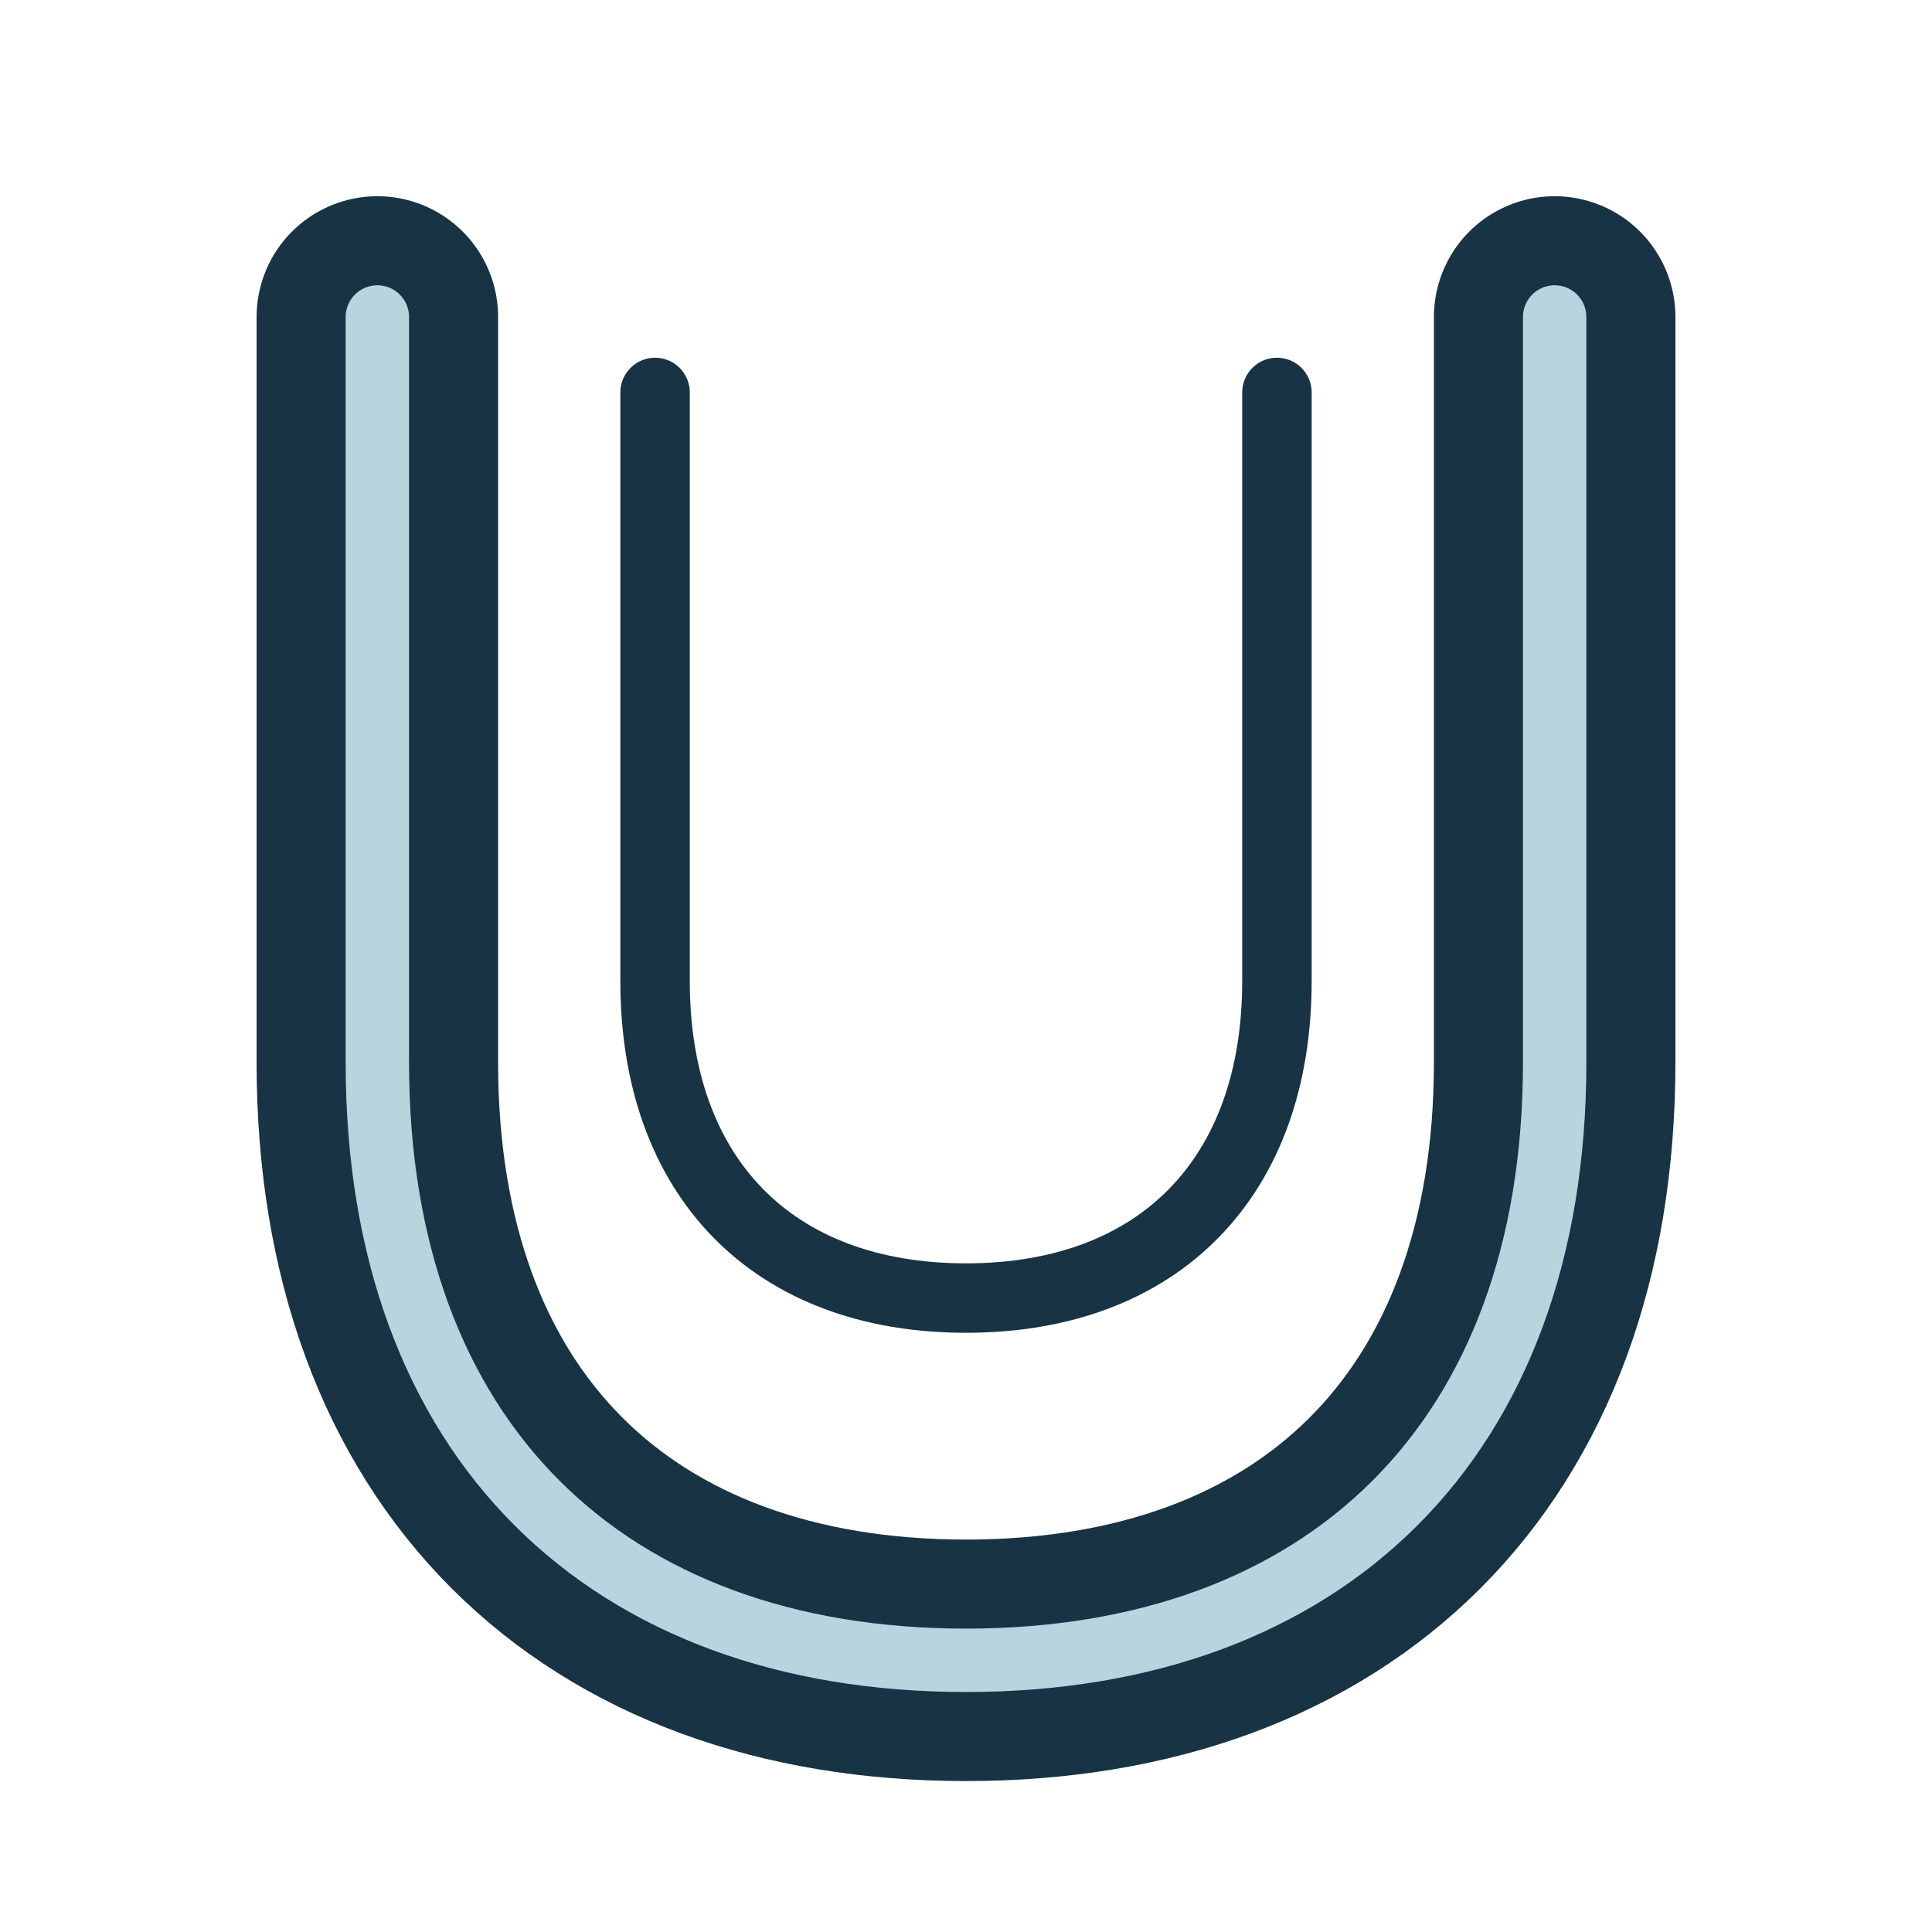
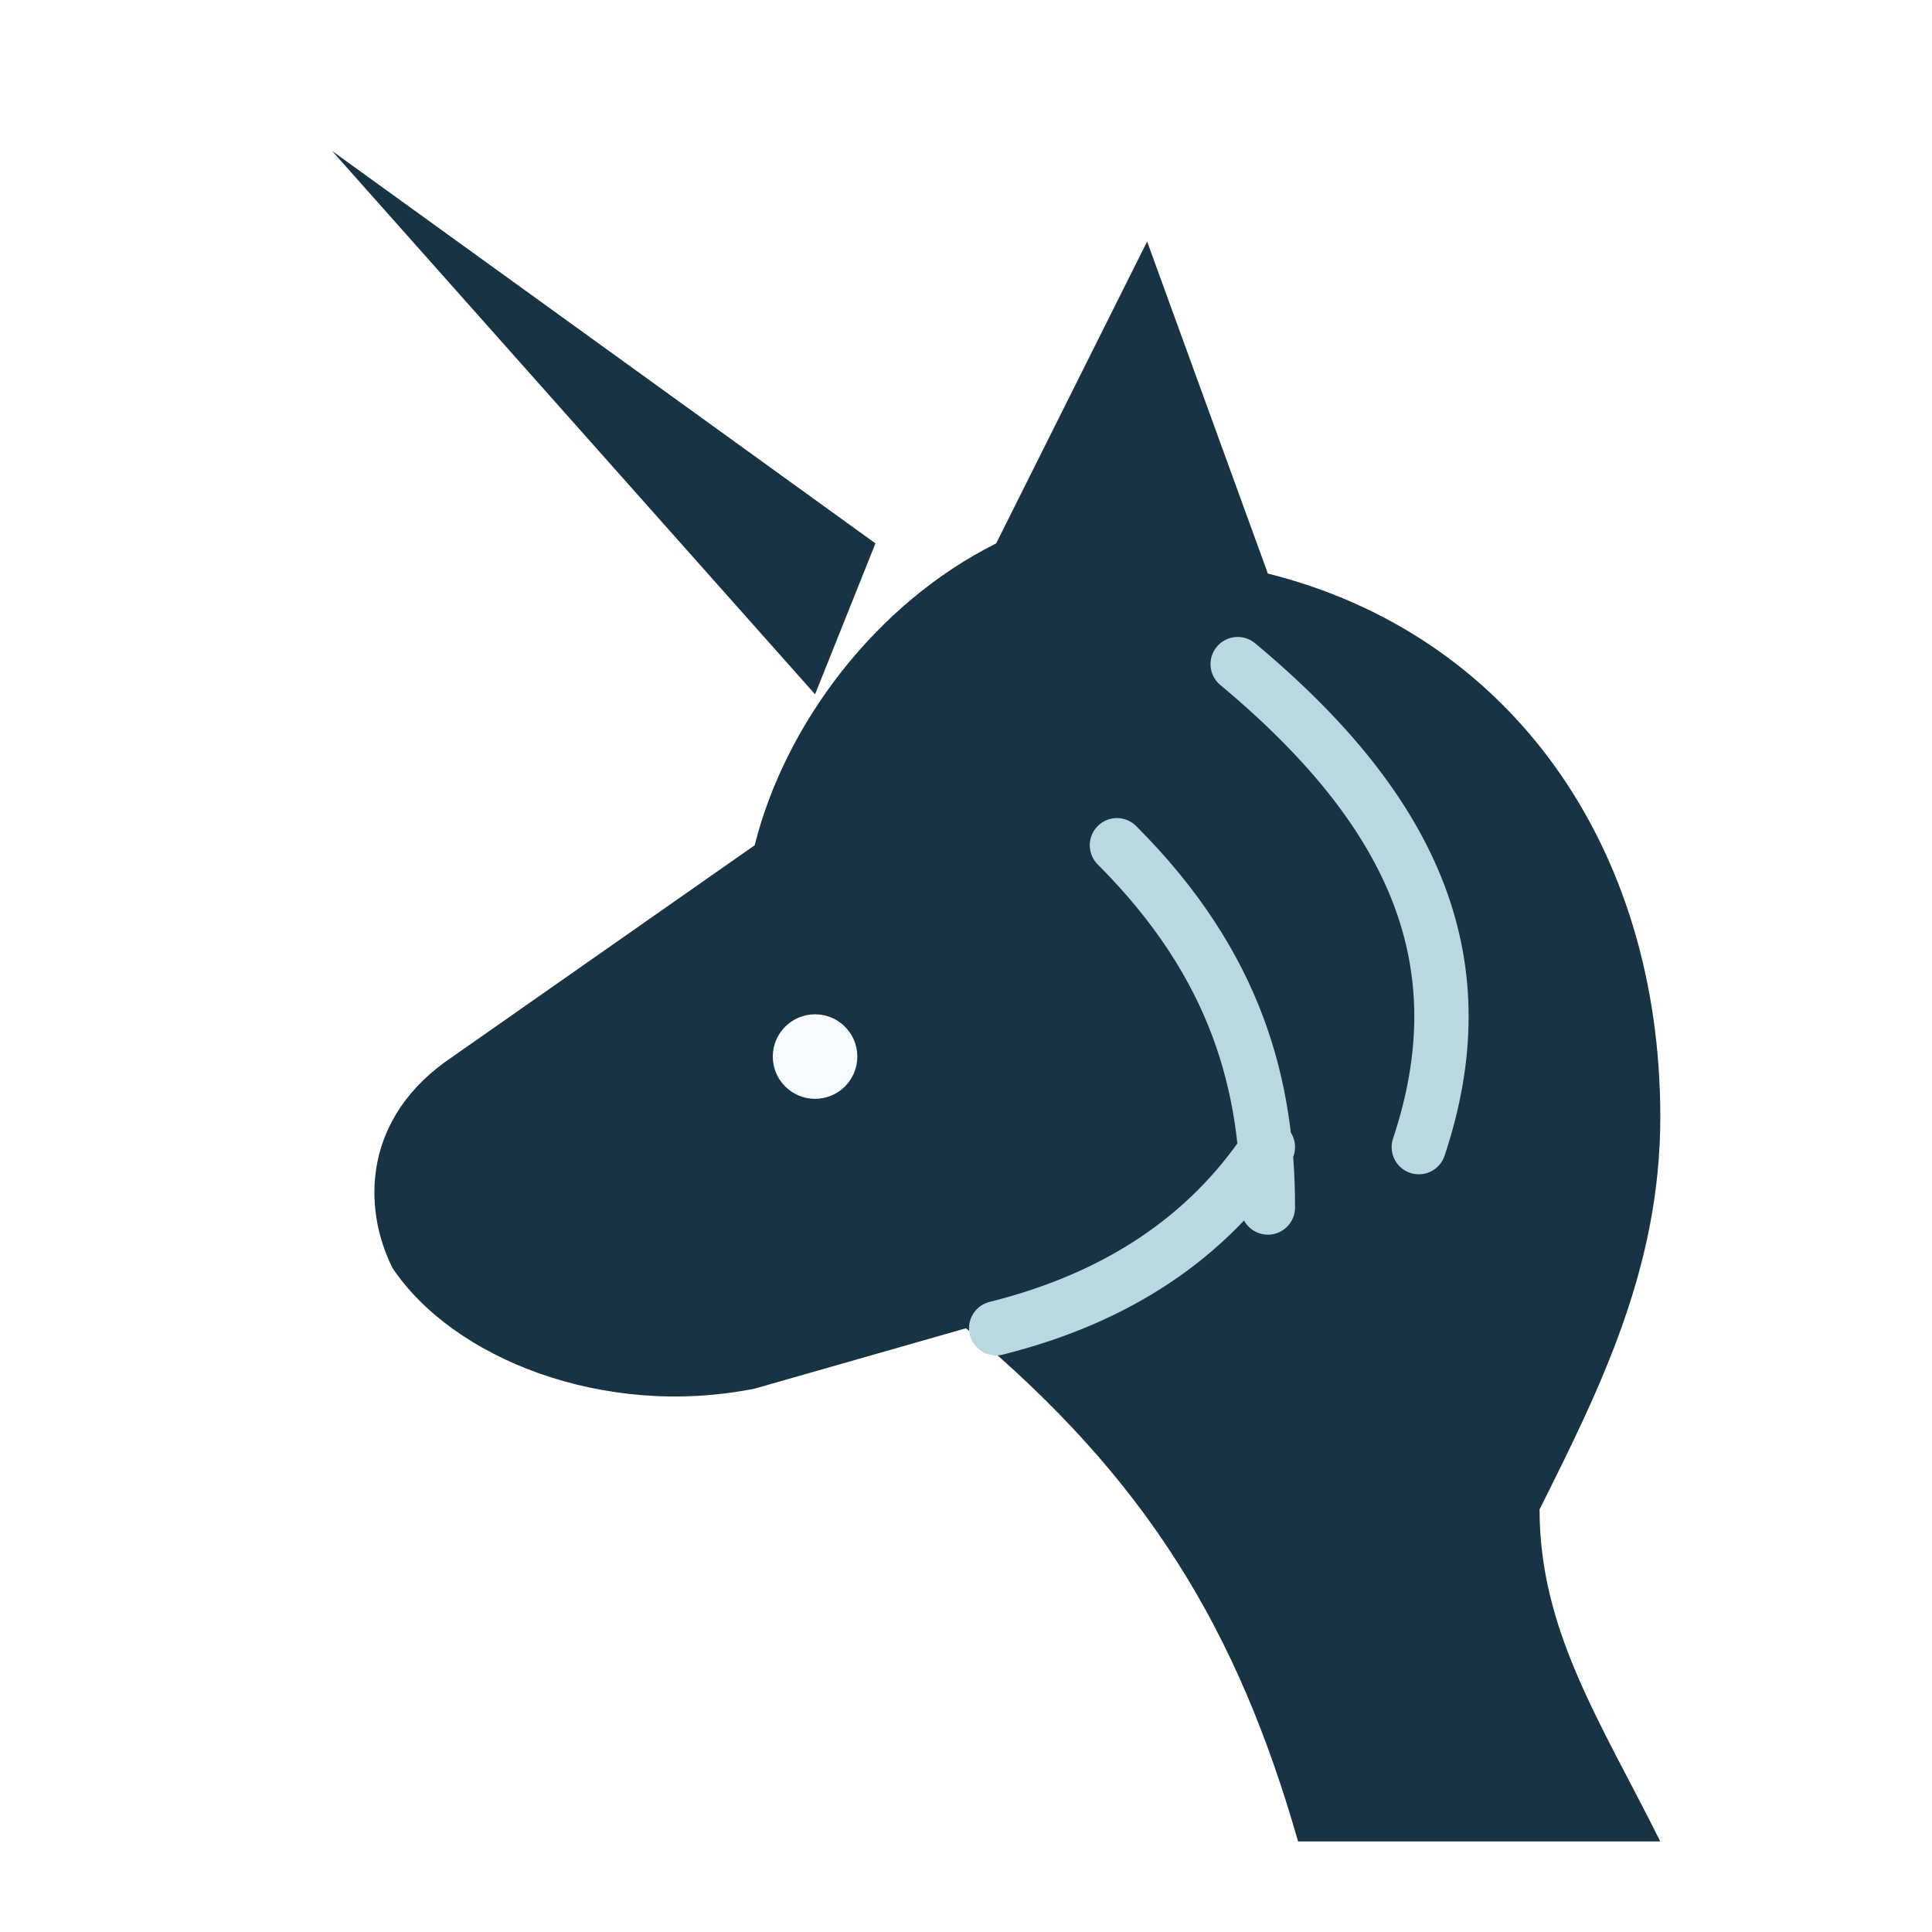
- <svg xmlns="http://www.w3.org/2000/svg" viewBox="0 0 64 64" fill="none">
-   <path d="M12.5 10.5v24.7C12.5 47.7 20.1 55 32 55c11.9 0 19.5-7.3 19.5-19.8V10.5" stroke="#173344" stroke-width="8" stroke-linecap="round" stroke-linejoin="round" />
-   <path d="M12.5 10.5v24.7C12.5 47.7 20.1 55 32 55c11.9 0 19.5-7.3 19.5-19.8V10.5" stroke="#b7d5df" stroke-width="2.1" stroke-linecap="round" stroke-linejoin="round" />
-   <path d="M21.7 13v19.5c0 6.5 3.9 10.5 10.3 10.5 6.4 0 10.3-4 10.3-10.5V13" stroke="#173344" stroke-width="2.3" stroke-linecap="round" />
+ <svg xmlns="http://www.w3.org/2000/svg" viewBox="0 0 64 64" aria-label="Project U unicorn">
+   <path d="M27 23 11 5 29 18l-2 5Z" fill="#173344" />
+   <path d="M33 18 38 8l4 11c8 2 13 9 13 18 0 5-2 9-4 13 0 4 2 7 4 11H43c-2-7-5-12-11-17l-7 2c-5 1-10-1-12-4-1-2-1-5 2-7l10-7c1-4 4-8 8-10Z" fill="#173344" />
+   <path d="M41 22c6 5 8 10 6 16M37 28c4 4 5 8 5 12M33 44c4-1 7-3 9-6" fill="none" stroke="#b9d8df" stroke-width="1.8" stroke-linecap="round" />
+   <circle cx="27" cy="35" r="1.4" fill="#f7fbff" />
</svg>
